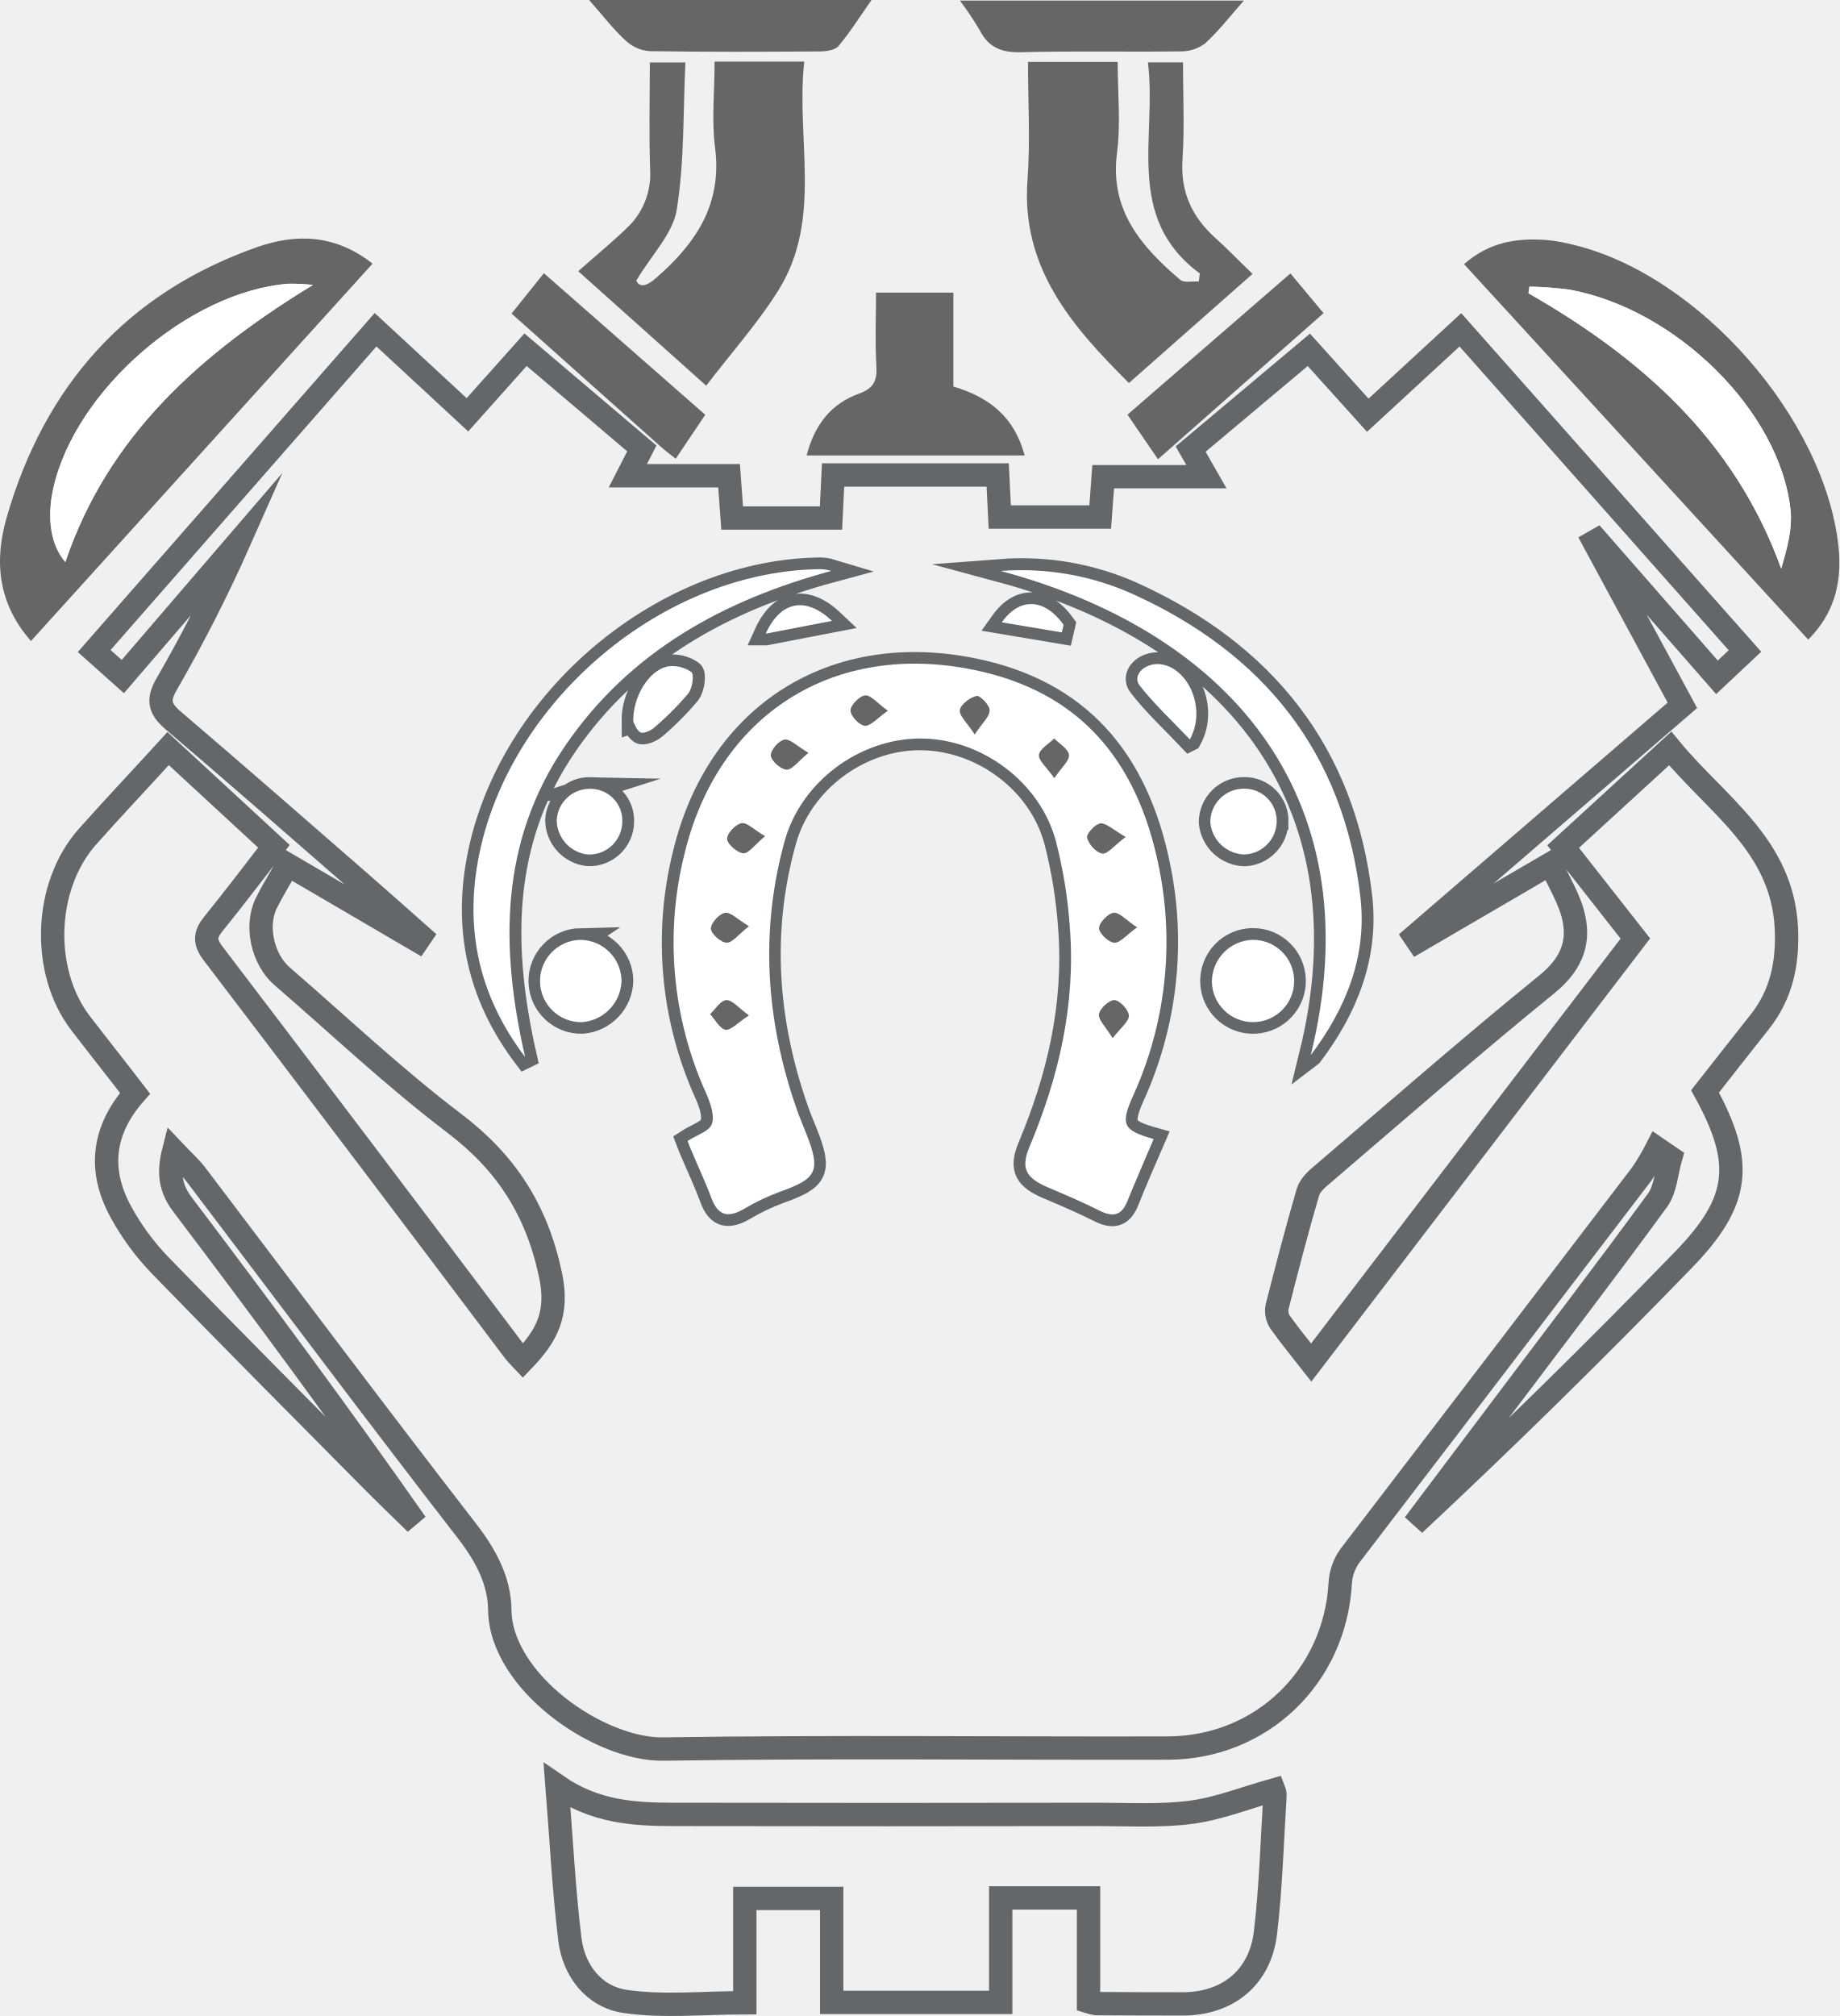
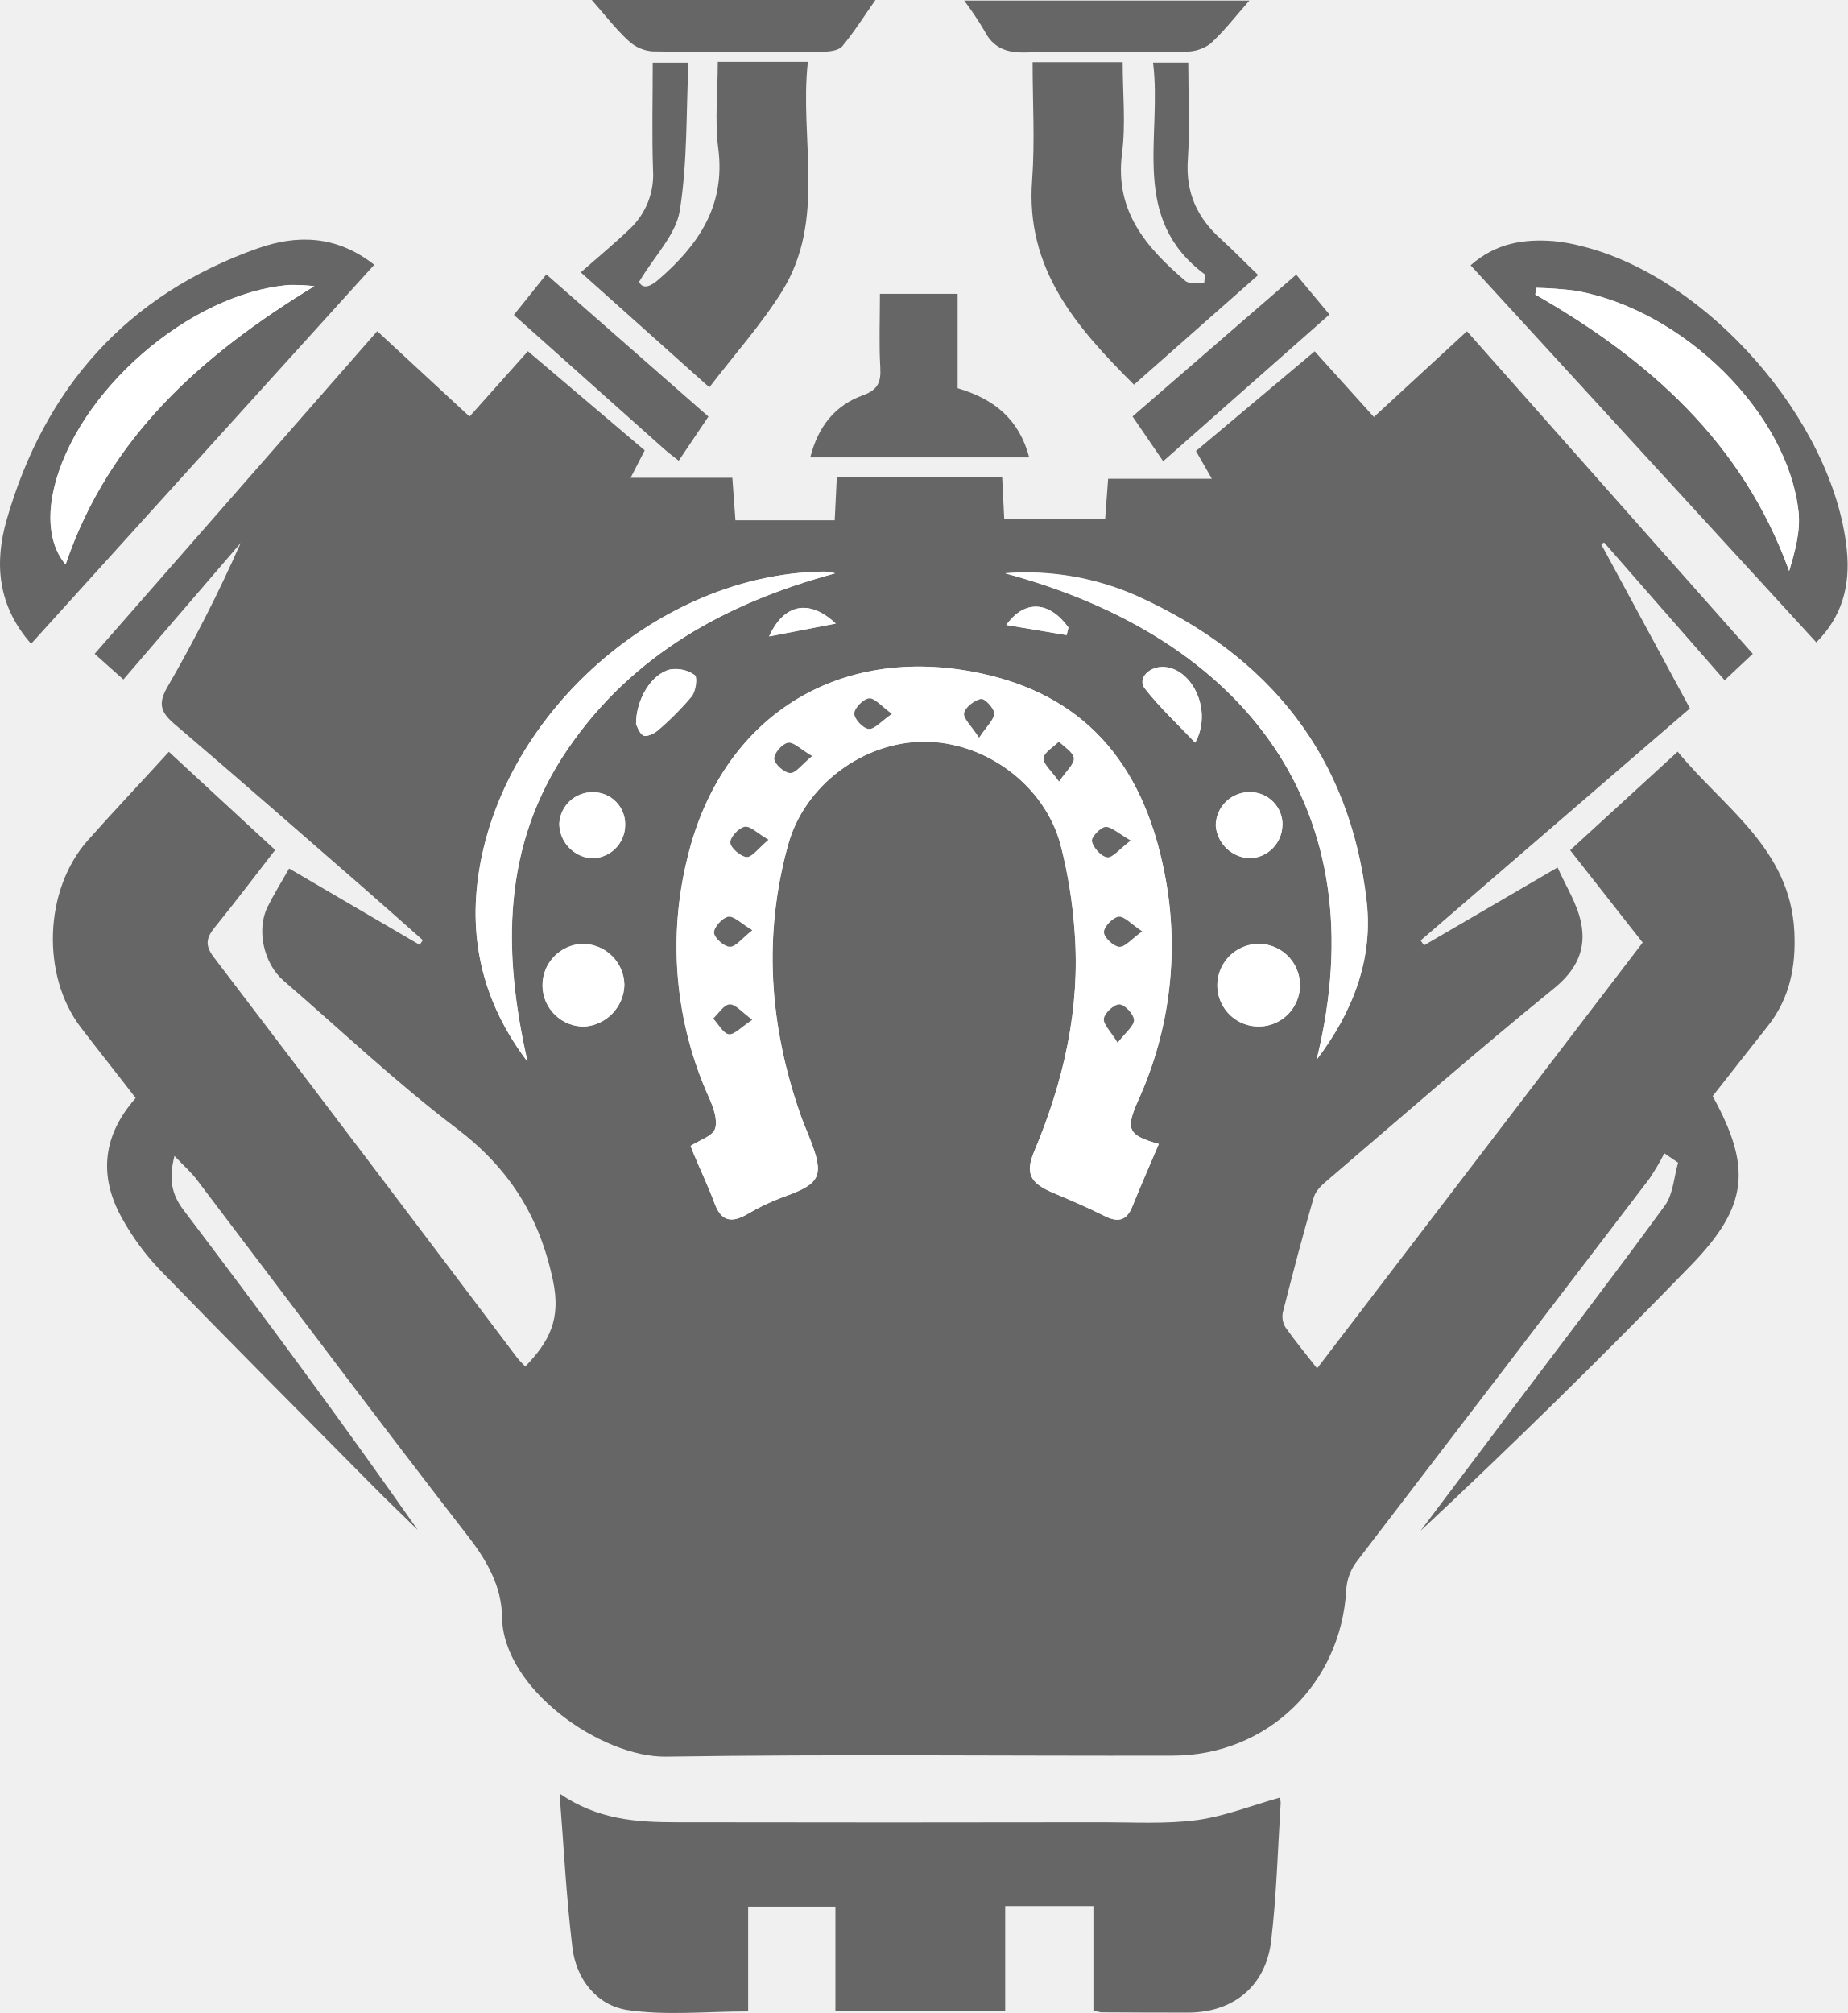
- <svg xmlns="http://www.w3.org/2000/svg" viewBox="0 0 393.83 431.59">
+ <svg xmlns="http://www.w3.org/2000/svg" viewBox="0 0 393.83 429.09">
  <defs>
-     <style>.cls-1{fill:none;stroke:#646769;stroke-miterlimit:10;stroke-width:5px;}.cls-2{fill:#666;}.cls-3{fill:#fff;}</style>
+     <style>.cls-1{fill:#666;}.cls-2{fill:#fff;}</style>
  </defs>
  <g id="Capa_2" data-name="Capa 2">
    <g id="Capa_1-2" data-name="Capa 1">
      <g id="Y5VEru.tif">
        <path class="cls-1" d="M37.19,246.4c-1.25,4.91-.63,8.15,1.94,11.54,17,22.45,33.71,45.06,49.93,68.21-3.22-3.16-6.49-6.28-9.66-9.49-15.12-15.27-30.3-30.49-45.26-45.92a53.2,53.2,0,0,1-8.22-11.22c-4.93-8.93-4-17.55,3-25.46C25,228.95,21.05,224,17.22,219c-8.48-11.12-7.82-29.4,1.51-39.88C24.26,172.89,30,166.84,36,160.26l22.65,20.92c-4.31,5.55-8.48,11.08-12.84,16.45-1.81,2.23-2.22,3.82-.24,6.41q32.4,42.53,64.56,85.25c.48.64,1.07,1.19,1.83,2,5.14-5.33,7.67-10.06,5.9-18.38-2.94-13.87-9.47-24-20.63-32.46C84.4,230.72,72.63,219.56,60.4,209c-4.17-3.6-5.79-10.78-3.38-15.66,1.32-2.67,2.91-5.21,4.61-8.21l27.82,16.28.68-1c-4.42-3.91-8.82-7.84-13.27-11.71-13.19-11.49-26.34-23-39.66-34.36-2.89-2.46-3.59-4.28-1.55-7.83A323.26,323.26,0,0,0,51.3,115.74l-25,29.1-6.13-5.47L80.41,70.59,100.08,88.8l12.44-13.93L137.42,96l-3,5.85H156.1l.66,9.05h21.16l.45-9.21h35.24l.45,9h21.5l.64-8.64h22.1l-3.38-5.91,25.31-21.25,12.62,14,19.83-18.28,60.93,68.76-6,5.63-25.69-29.36-.63.36,18.92,35-57.39,49.47.71,1.05L332,184.91c1.8,4.05,4.2,7.75,5,11.78,1.18,5.63-.93,10.08-5.84,14.06-16.29,13.23-32.1,27.05-48.05,40.7-1.22,1-2.65,2.32-3.07,3.75-2.38,8.15-4.52,16.36-6.61,24.59a4.42,4.42,0,0,0,.62,3.22c2,2.83,4.19,5.48,6.69,8.68l69.4-90.77-15.46-19.69,22.92-21c9.84,12,24,20.64,24.87,38.41.35,7.47-1,14.21-5.71,20.14-3.94,4.95-7.82,9.94-11.7,14.87,8.34,15.19,7.63,23.44-4.63,36.06q-28.11,29-57.65,56.62,9.54-12.67,19.08-25.34c11-14.63,22.19-29.17,33-44,1.78-2.44,1.93-6.07,2.83-9.15l-2.93-2a51.82,51.82,0,0,1-3.22,5.45Q320.32,292.22,289,333.1a11.17,11.17,0,0,0-2.05,5.83c-1.13,20-16.83,35.25-36.94,35.3-36,.09-72-.34-108,.21-13.86.21-34.8-14.46-35-29.73-.06-6.29-3-11.75-7.06-17-19.49-25.15-38.55-50.63-57.81-76C40.91,250,39.22,248.55,37.19,246.4ZM247,243.85c-6.44-1.81-7.17-3-4.46-9.16a79.7,79.7,0,0,0,5.62-48.82c-4.71-23.8-17.6-37.84-39.42-42.4-30.18-6.31-55,9.43-62.2,39.31a78.27,78.27,0,0,0,4.62,51.27c.9,2,1.87,4.71,1.24,6.57-.53,1.58-3.3,2.41-5.2,3.65.2.52.42,1.13.68,1.74,1.49,3.53,3.13,7,4.46,10.59,1.45,3.9,3.7,4.08,7,2.18a46,46,0,0,1,7.64-3.64c8-2.83,8.78-4.46,5.6-12.51-.67-1.7-1.41-3.38-2-5.11-6.6-18.89-8-38.07-2.6-57.46,3.52-12.74,16-22,29.08-21.95s25.62,9.24,29,22a101.92,101.92,0,0,1,3,18.67c1.21,16.27-2.35,31.73-8.64,46.7-2,4.76-.75,6.76,4.11,8.81,3.67,1.55,7.34,3.12,10.89,4.91,2.81,1.42,4.68,1.09,5.92-2C243.13,252.72,245.07,248.31,247,243.85Zm33.68-18c7.53-9.93,12.07-21.2,10.64-33.74-3.54-31-20.76-52.28-48.75-65a58.22,58.22,0,0,0-28.28-4.94C265,135.84,293.86,172.32,280.64,225.88Zm-168.22.4c-5.32-23.35-5.5-46.08,8.66-66.72,13.78-20.09,33.79-31.06,56.9-37.32a8.68,8.68,0,0,0-3.06-.36c-34.28.75-67.37,29.7-72.82,63.74C99.7,200.63,103.22,214.16,112.42,226.27Zm11.81-25.06a8.81,8.81,0,1,0,.39,17.62,9.15,9.15,0,0,0,8.44-8.79A8.87,8.87,0,0,0,124.24,201.21Zm144,0a8.81,8.81,0,1,0,.43,17.61,8.81,8.81,0,0,0-.43-17.61Zm5.11-25.33a6.9,6.9,0,0,0-6.9-7,7.17,7.17,0,0,0-7.31,7.22,7.55,7.55,0,0,0,7.27,6.87A7.17,7.17,0,0,0,273.35,175.87Zm-146.93-7a7.07,7.07,0,0,0-7.22,6.69,7.46,7.46,0,0,0,6.68,7.38,7.09,7.09,0,0,0,7.36-7.07A6.81,6.81,0,0,0,126.42,168.87Zm9.16-14.44c.22.37.63,1.81,1.56,2.36.6.35,2.2-.35,3-1a62.05,62.05,0,0,0,7.3-7.33c.87-1.1,1.28-4.06.65-4.55a7,7,0,0,0-5.24-1.18C138.88,143.64,135.51,149.13,135.58,154.43Zm119.16,3.87c3.77-6.8-.6-15.68-6.54-16.13-3.22-.24-5.86,2.46-4.2,4.58C247.14,150.78,250.94,154.28,254.75,158.3Zm-90.81-22.63,14.19-2.74C172.51,127.61,167.1,128.71,163.94,135.66Zm63.4-.28.38-1.63c-3.92-5.47-9.24-6.14-13.24-.53Z" />
        <path class="cls-1" d="M119.27,382.3c8.12,5.61,16.42,6.12,24.8,6.13q45.5.08,91,0c6.66,0,13.41.41,20-.46,5.91-.79,11.62-3.08,17.68-4.78a3.27,3.27,0,0,1,.2,1.64c-.59,9.64-.87,19.32-2,28.9S262.94,429,253.2,429q-9.25,0-18.5-.06a11,11,0,0,1-1.64-.39V406.31h-18.8v22.37H178.07V406.42h-18.6v22.33c-8.89,0-17.44.92-25.68-.29-6.64-1-11-6.61-11.79-13.4C120.68,404.19,120.14,393.23,119.27,382.3Z" />
-         <path class="cls-2" d="M313.46,56.55c5.45-4.79,11.4-5.64,17.7-5.16a37.17,37.17,0,0,1,5.9,1.06C363.86,59,390.7,89.62,393.63,117c.87,8.13-1.17,14.61-6.48,19.93Zm14,4.8-.21,1.42c24.18,13.85,44.2,31.49,54.11,58.94,1.28-4.31,2.43-8.54,2-12.6C381.07,88.11,359,66.24,336.08,62A78.78,78.78,0,0,0,327.47,61.36Z" />
-         <path class="cls-2" d="M6.63,137.23c-7.21-8.18-7.82-17.3-5.23-26.35C9.49,82.66,27.07,62.76,55,52.92,63.29,50,71.7,50.1,79.77,56.44ZM67,61a41,41,0,0,0-5.37-.25c-21.3,1.72-45.55,22.88-50.22,43.73-1.45,6.47-.57,12.19,2.55,15.84C23.2,93.06,43.07,75.58,67,61Z" />
-         <path class="cls-2" d="M256.88,58.54c-16.25-12-9.1-29.38-11.11-45.19h7.51c0,6.94.36,13.89-.1,20.79s2,12.27,7,16.77c2.59,2.33,5,4.85,8,7.72L241.71,82C229.4,69.74,218.57,57.31,220,38.4c.61-8.23.1-16.55.1-25.14H239.3c0,6.62.68,13.14-.14,19.46-1.6,12.33,5.21,20.07,13.52,27.18.84.72,2.67.27,4,.36Z" />
-         <path class="cls-2" d="M153,13.19H172.2c-1.85,16.54,4,33.61-5.51,48.91-4.44,7.11-10.12,13.44-15.49,20.47l-27.4-24.51c3.77-3.33,7.23-6.19,10.47-9.29a15.8,15.8,0,0,0,4.92-12.58c-.25-7.46-.06-14.93-.06-22.82h7.62c-.51,10.54-.19,21.21-1.86,31.56-.82,5.07-5.32,9.55-8.67,15.15.5,1.08,1.65,1.67,4.07-.42,8.61-7.43,14.39-15.83,12.81-28.06C152.33,25.72,153,19.67,153,13.19Z" />
-         <path class="cls-2" d="M204.12,82.75c7.88,2.34,13.1,6.64,15.26,14.75H172.71c1.67-6.58,5.26-11.09,11.23-13.24,3.11-1.12,3.88-2.74,3.7-5.85-.3-5.11-.08-10.25-.08-15.77h16.56Z" />
-         <path class="cls-2" d="M266.31.13c-3,3.4-5.43,6.57-8.34,9.21A8.66,8.66,0,0,1,252.63,11c-11.31.15-22.63-.12-33.94.18-4.15.11-7-.94-8.89-4.66A68.56,68.56,0,0,0,205.52.13Z" />
-         <path class="cls-2" d="M126.13,0H186.6c-2.5,3.57-4.58,6.88-7.06,9.85-.75.9-2.64,1.15-4,1.16-12.16.08-24.32.13-36.48-.06A8.42,8.42,0,0,1,134,8.73C131.33,6.29,129.12,3.39,126.13,0Z" />
-         <path class="cls-2" d="M276.29,58.54l7.09,8.5L247.93,98.32l-6.53-9.55Z" />
-         <path class="cls-2" d="M151,88.8l-6.33,9.41c-1.28-1-2.33-1.81-3.31-2.68-10.52-9.37-21-18.75-31.83-28.4l6.92-8.64Z" />
-         <path class="cls-3" d="M247,243.85c-1.89,4.46-3.83,8.88-5.64,13.34-1.24,3.08-3.11,3.41-5.92,2-3.56-1.79-7.22-3.36-10.89-4.91-4.85-2.05-6.11-4.05-4.11-8.81,6.29-15,9.85-30.43,8.64-46.7a101.92,101.92,0,0,0-3-18.67c-3.4-12.72-16-22-29-22s-25.56,9.21-29.08,21.95c-5.36,19.4-4,38.57,2.6,57.46.6,1.73,1.35,3.41,2,5.11,3.18,8.05,2.39,9.68-5.6,12.51a46,46,0,0,0-7.64,3.64c-3.26,1.89-5.52,1.72-7-2.18-1.33-3.59-3-7.06-4.46-10.59-.26-.6-.48-1.22-.68-1.74,1.89-1.24,4.67-2.07,5.2-3.65.62-1.86-.35-4.53-1.24-6.57a78.27,78.27,0,0,1-4.62-51.27c7.21-29.88,32-45.63,62.2-39.31,21.82,4.56,34.71,18.61,39.42,42.4a79.7,79.7,0,0,1-5.62,48.82C239.8,240.83,240.52,242,247,243.85Zm-8.75-21.6c1.75-2.29,3.53-3.6,3.48-4.85s-1.92-3.22-3.07-3.28-3.15,1.78-3.33,3S236.74,219.81,238.22,222.24Zm-77.87-24c-2.43-1.45-3.94-3.06-5.14-2.86s-3.05,2.23-3,3.38,2.13,3,3.36,3S158.1,200.05,160.35,198.29Zm29.75-46.12c-2.27-1.64-3.64-3.4-4.85-3.29s-3.13,2-3.15,3.21,1.86,3.16,3.06,3.28S187.78,153.77,190.1,152.17Zm-17,9c-2.44-1.43-4-3-5.15-2.83s-3,2.31-2.9,3.43,2.14,3,3.38,3S170.89,163,173.09,161.17Zm70.36,37.36c-2.36-1.56-3.8-3.26-5-3.11s-3.13,2.12-3.12,3.28,2,3,3.25,3.12S241.15,200.18,243.45,198.53ZM241,179.17c-2.58-1.51-4-3-5.29-2.9s-3.12,2.24-2.93,3.06c.32,1.39,2,3.22,3.25,3.4C237.13,182.88,238.53,181,241,179.17ZM163.81,179c-2.45-1.42-4-3-5.13-2.79s-3.11,2.32-3,3.42,2.16,3,3.45,3S161.58,180.91,163.81,179Zm61.93-12.46c1.57-2.35,3.25-3.77,3.12-5s-2-2.33-3.16-3.48c-1.16,1.15-3.11,2.22-3.26,3.49S224.08,164.22,225.74,166.59Zm-65.39,50.79c-2.26-1.64-3.6-3.37-4.83-3.3s-2.36,1.95-3.54,3c1.1,1.19,2.09,3.17,3.32,3.34S158,218.92,160.35,217.38Zm48.34-60.15c1.65-2.49,3.19-3.82,3.21-5.16,0-1.09-2-3.21-2.8-3.06-1.41.27-3.36,1.75-3.58,3S207,154.68,208.69,157.23Z" />
-         <path class="cls-3" d="M280.64,225.88c13.21-53.55-15.61-90-66.39-103.65a58.22,58.22,0,0,1,28.28,4.94c28,12.69,45.21,34,48.75,65C292.72,204.68,288.17,215.94,280.64,225.88Z" />
-         <path class="cls-3" d="M112.42,226.27c-9.2-12.11-12.72-25.64-10.31-40.67,5.44-34,38.53-63,72.82-63.74a8.68,8.68,0,0,1,3.06.36c-23.11,6.26-43.12,17.24-56.9,37.32C106.92,180.19,107.1,202.92,112.42,226.27Z" />
-         <path class="cls-3" d="M124.24,201.21a8.87,8.87,0,0,1,8.83,8.83,9.15,9.15,0,0,1-8.44,8.79,8.81,8.81,0,1,1-.39-17.62Z" />
-         <path class="cls-3" d="M268.24,201.2a8.81,8.81,0,1,1-8.77,9A9,9,0,0,1,268.24,201.2Z" />
-         <path class="cls-3" d="M273.35,175.87a7.17,7.17,0,0,1-6.95,7.06,7.55,7.55,0,0,1-7.27-6.87,7.17,7.17,0,0,1,7.31-7.22A6.9,6.9,0,0,1,273.35,175.87Z" />
-         <path class="cls-3" d="M126.42,168.87a6.81,6.81,0,0,1,6.82,7,7.09,7.09,0,0,1-7.36,7.07,7.46,7.46,0,0,1-6.68-7.38A7.07,7.07,0,0,1,126.42,168.87Z" />
-         <path class="cls-3" d="M135.58,154.43c-.08-5.3,3.3-10.79,7.21-11.73a7,7,0,0,1,5.24,1.18c.63.49.22,3.45-.65,4.55a62.05,62.05,0,0,1-7.3,7.33c-.75.68-2.35,1.38-3,1C136.21,156.24,135.8,154.8,135.58,154.43Z" />
-         <path class="cls-3" d="M254.75,158.3c-3.8-4-7.6-7.52-10.74-11.54-1.66-2.13,1-4.83,4.2-4.58C254.15,142.62,258.51,151.5,254.75,158.3Z" />
-         <path class="cls-3" d="M163.94,135.66c3.17-7,8.57-8.05,14.19-2.74Z" />
-         <path class="cls-3" d="M227.34,135.39l-12.85-2.16c4-5.62,9.31-4.95,13.24.53Z" />
-         <path class="cls-3" d="M327.47,61.36a78.78,78.78,0,0,1,8.62.66c22.89,4.22,45,26.09,47.27,47.11.44,4.06-.71,8.29-2,12.6-9.92-27.46-29.94-45.1-54.11-58.94Z" />
-         <path class="cls-3" d="M67,61c-23.9,14.63-43.78,32.11-53,59.32-3.12-3.65-4-9.37-2.55-15.84,4.66-20.86,28.92-42,50.22-43.73A41,41,0,0,1,67,61Z" />
-         <path class="cls-2" d="M238.22,222.24c-1.48-2.43-3.1-3.92-2.92-5.13s2.2-3.06,3.33-3,3,2.07,3.07,3.28S240,220,238.22,222.24Z" />
-         <path class="cls-2" d="M160.35,198.29c-2.25,1.77-3.55,3.56-4.78,3.52s-3.3-1.87-3.36-3,1.76-3.17,3-3.38S157.92,196.84,160.35,198.29Z" />
-         <path class="cls-2" d="M190.1,152.17c-2.32,1.6-3.72,3.32-4.94,3.2s-3.08-2.13-3.06-3.28,1.94-3.11,3.15-3.21S187.83,150.53,190.1,152.17Z" />
-         <path class="cls-2" d="M173.09,161.17c-2.2,1.8-3.47,3.64-4.67,3.6s-3.28-1.83-3.38-3,1.69-3.21,2.9-3.43S170.65,159.74,173.09,161.17Z" />
-         <path class="cls-2" d="M243.45,198.53c-2.3,1.65-3.67,3.39-4.89,3.29s-3.24-2-3.25-3.12,1.88-3.13,3.12-3.28S241.09,197,243.45,198.53Z" />
-         <path class="cls-2" d="M241,179.17c-2.44,1.85-3.85,3.71-5,3.56-1.29-.18-2.93-2-3.25-3.4-.19-.82,1.8-3,2.93-3.06S238.39,177.66,241,179.17Z" />
-         <path class="cls-2" d="M163.81,179c-2.23,1.86-3.51,3.74-4.67,3.67s-3.33-1.84-3.45-3,1.73-3.15,3-3.42S161.36,177.63,163.81,179Z" />
-         <path class="cls-2" d="M225.74,166.59c-1.66-2.37-3.43-3.78-3.29-5s2.1-2.34,3.26-3.49c1.13,1.15,3,2.22,3.16,3.48S227.31,164.23,225.74,166.59Z" />
-         <path class="cls-2" d="M160.35,217.38c-2.38,1.54-3.83,3.23-5,3.07s-2.22-2.15-3.32-3.34c1.17-1.09,2.3-3,3.54-3S158.09,215.73,160.35,217.38Z" />
-         <path class="cls-2" d="M208.69,157.23c-1.65-2.55-3.38-4.06-3.18-5.23s2.17-2.72,3.58-3c.78-.15,2.81,2,2.8,3.06C211.89,153.41,210.34,154.74,208.69,157.23Z" />
+         <path class="cls-1" d="M313.46,56.55c5.45-4.79,11.4-5.64,17.7-5.16a37.17,37.17,0,0,1,5.9,1.06C363.86,59,390.7,89.62,393.63,117c.87,8.13-1.17,14.61-6.48,19.93Zm14,4.8-.21,1.42c24.18,13.85,44.2,31.49,54.11,58.94,1.28-4.31,2.43-8.54,2-12.6C381.07,88.11,359,66.24,336.08,62A78.78,78.78,0,0,0,327.47,61.36Z" />
+         <path class="cls-1" d="M6.63,137.23c-7.21-8.18-7.82-17.3-5.23-26.35C9.49,82.66,27.07,62.76,55,52.92,63.29,50,71.7,50.1,79.77,56.44ZM67,61a41,41,0,0,0-5.37-.25c-21.3,1.72-45.55,22.88-50.22,43.73-1.45,6.47-.57,12.19,2.55,15.84C23.2,93.06,43.07,75.58,67,61Z" />
+         <path class="cls-1" d="M256.88,58.54c-16.25-12-9.1-29.38-11.11-45.19h7.51c0,6.94.36,13.89-.1,20.79s2,12.27,7,16.77c2.59,2.33,5,4.85,8,7.72L241.71,82C229.4,69.74,218.57,57.31,220,38.4c.61-8.23.1-16.55.1-25.14H239.3c0,6.62.68,13.14-.14,19.46-1.6,12.33,5.21,20.07,13.52,27.18.84.72,2.67.27,4,.36Z" />
+         <path class="cls-1" d="M153,13.19H172.2c-1.85,16.54,4,33.61-5.51,48.91-4.44,7.11-10.12,13.44-15.49,20.47l-27.4-24.51c3.77-3.33,7.23-6.19,10.47-9.29a15.8,15.8,0,0,0,4.92-12.58c-.25-7.46-.06-14.93-.06-22.82h7.62c-.51,10.54-.19,21.21-1.86,31.56-.82,5.07-5.32,9.55-8.67,15.15.5,1.08,1.65,1.67,4.07-.42,8.61-7.43,14.39-15.83,12.81-28.06C152.33,25.72,153,19.67,153,13.19Z" />
+         <path class="cls-1" d="M204.12,82.75c7.88,2.34,13.1,6.64,15.26,14.75H172.71c1.67-6.58,5.26-11.09,11.23-13.24,3.11-1.12,3.88-2.74,3.7-5.85-.3-5.11-.08-10.25-.08-15.77h16.56Z" />
+         <path class="cls-1" d="M266.31.13c-3,3.4-5.43,6.57-8.34,9.21A8.66,8.66,0,0,1,252.63,11c-11.31.15-22.63-.12-33.94.18-4.15.11-7-.94-8.89-4.66A68.56,68.56,0,0,0,205.52.13Z" />
+         <path class="cls-1" d="M126.13,0H186.6c-2.5,3.57-4.58,6.88-7.06,9.85-.75.9-2.64,1.15-4,1.16-12.16.08-24.32.13-36.48-.06A8.42,8.42,0,0,1,134,8.73C131.33,6.29,129.12,3.39,126.13,0Z" />
+         <path class="cls-1" d="M276.29,58.54l7.09,8.5L247.93,98.32l-6.53-9.55Z" />
+         <path class="cls-1" d="M151,88.8l-6.33,9.41c-1.28-1-2.33-1.81-3.31-2.68-10.52-9.37-21-18.75-31.83-28.4l6.92-8.64Z" />
+         <path class="cls-2" d="M247,243.85c-1.89,4.46-3.83,8.88-5.64,13.34-1.24,3.08-3.11,3.41-5.92,2-3.56-1.79-7.22-3.36-10.89-4.91-4.85-2.05-6.11-4.05-4.11-8.81,6.29-15,9.85-30.43,8.64-46.7a101.92,101.92,0,0,0-3-18.67c-3.4-12.72-16-22-29-22s-25.56,9.21-29.08,21.95c-5.36,19.4-4,38.57,2.6,57.46.6,1.73,1.35,3.41,2,5.11,3.18,8.05,2.39,9.68-5.6,12.51a46,46,0,0,0-7.64,3.64c-3.26,1.89-5.52,1.72-7-2.18-1.33-3.59-3-7.06-4.46-10.59-.26-.6-.48-1.22-.68-1.74,1.89-1.24,4.67-2.07,5.2-3.65.62-1.86-.35-4.53-1.24-6.57a78.27,78.27,0,0,1-4.62-51.27c7.21-29.88,32-45.63,62.2-39.31,21.82,4.56,34.71,18.61,39.42,42.4a79.7,79.7,0,0,1-5.62,48.82C239.8,240.83,240.52,242,247,243.85Zm-8.75-21.6c1.75-2.29,3.53-3.6,3.48-4.85s-1.92-3.22-3.07-3.28-3.15,1.78-3.33,3S236.74,219.81,238.22,222.24Zm-77.87-24c-2.43-1.45-3.94-3.06-5.14-2.86s-3.05,2.23-3,3.38,2.13,3,3.36,3S158.1,200.05,160.35,198.29Zm29.75-46.12c-2.27-1.64-3.64-3.4-4.85-3.29s-3.13,2-3.15,3.21,1.86,3.16,3.06,3.28S187.78,153.77,190.1,152.17Zm-17,9c-2.44-1.43-4-3-5.15-2.83s-3,2.31-2.9,3.43,2.14,3,3.38,3S170.89,163,173.09,161.17Zm70.36,37.36c-2.36-1.56-3.8-3.26-5-3.11s-3.13,2.12-3.12,3.28,2,3,3.25,3.12S241.15,200.18,243.45,198.53ZM241,179.17c-2.58-1.51-4-3-5.29-2.9s-3.12,2.24-2.93,3.06c.32,1.39,2,3.22,3.25,3.4C237.13,182.88,238.53,181,241,179.17ZM163.81,179c-2.45-1.42-4-3-5.13-2.79s-3.11,2.32-3,3.42,2.16,3,3.45,3S161.58,180.91,163.81,179Zm61.93-12.46c1.57-2.35,3.25-3.77,3.12-5s-2-2.33-3.16-3.48c-1.16,1.15-3.11,2.22-3.26,3.49S224.08,164.22,225.74,166.59Zm-65.39,50.79c-2.26-1.64-3.6-3.37-4.83-3.3s-2.36,1.95-3.54,3c1.1,1.19,2.09,3.17,3.32,3.34S158,218.92,160.35,217.38Zm48.34-60.15c1.65-2.49,3.19-3.82,3.21-5.16,0-1.09-2-3.21-2.8-3.06-1.41.27-3.36,1.75-3.58,3S207,154.68,208.69,157.23Z" />
+         <path class="cls-2" d="M280.64,225.88c13.21-53.55-15.61-90-66.39-103.65a58.22,58.22,0,0,1,28.28,4.94c28,12.69,45.21,34,48.75,65C292.72,204.68,288.17,215.94,280.64,225.88Z" />
+         <path class="cls-2" d="M112.42,226.27c-9.2-12.11-12.72-25.64-10.31-40.67,5.44-34,38.53-63,72.82-63.74a8.68,8.68,0,0,1,3.06.36c-23.11,6.26-43.12,17.24-56.9,37.32C106.92,180.19,107.1,202.92,112.42,226.27Z" />
+         <path class="cls-2" d="M124.24,201.21a8.87,8.87,0,0,1,8.83,8.83,9.15,9.15,0,0,1-8.44,8.79,8.81,8.81,0,1,1-.39-17.62Z" />
+         <path class="cls-2" d="M268.24,201.2a8.81,8.81,0,1,1-8.77,9A9,9,0,0,1,268.24,201.2Z" />
+         <path class="cls-2" d="M273.35,175.87a7.17,7.17,0,0,1-6.95,7.06,7.55,7.55,0,0,1-7.27-6.87,7.17,7.17,0,0,1,7.31-7.22A6.9,6.9,0,0,1,273.35,175.87Z" />
+         <path class="cls-2" d="M126.42,168.87a6.81,6.81,0,0,1,6.82,7,7.09,7.09,0,0,1-7.36,7.07,7.46,7.46,0,0,1-6.68-7.38A7.07,7.07,0,0,1,126.42,168.87Z" />
+         <path class="cls-2" d="M135.58,154.43c-.08-5.3,3.3-10.79,7.21-11.73a7,7,0,0,1,5.24,1.18c.63.49.22,3.45-.65,4.55a62.05,62.05,0,0,1-7.3,7.33c-.75.68-2.35,1.38-3,1C136.21,156.24,135.8,154.8,135.58,154.43Z" />
+         <path class="cls-2" d="M254.75,158.3c-3.8-4-7.6-7.52-10.74-11.54-1.66-2.13,1-4.83,4.2-4.58C254.15,142.62,258.51,151.5,254.75,158.3Z" />
+         <path class="cls-2" d="M163.94,135.66c3.17-7,8.57-8.05,14.19-2.74Z" />
+         <path class="cls-2" d="M227.34,135.39l-12.85-2.16c4-5.62,9.31-4.95,13.24.53Z" />
+         <path class="cls-2" d="M327.47,61.36a78.78,78.78,0,0,1,8.62.66c22.89,4.22,45,26.09,47.27,47.11.44,4.06-.71,8.29-2,12.6-9.92-27.46-29.94-45.1-54.11-58.94Z" />
+         <path class="cls-2" d="M67,61c-23.9,14.63-43.78,32.11-53,59.32-3.12-3.65-4-9.37-2.55-15.84,4.66-20.86,28.92-42,50.22-43.73A41,41,0,0,1,67,61Z" />
+         <path class="cls-1" d="M238.22,222.24c-1.48-2.43-3.1-3.92-2.92-5.13s2.2-3.06,3.33-3,3,2.07,3.07,3.28S240,220,238.22,222.24Z" />
+         <path class="cls-1" d="M160.35,198.29c-2.25,1.77-3.55,3.56-4.78,3.52s-3.3-1.87-3.36-3,1.76-3.17,3-3.38S157.92,196.84,160.35,198.29Z" />
+         <path class="cls-1" d="M190.1,152.17c-2.32,1.6-3.72,3.32-4.94,3.2s-3.08-2.13-3.06-3.28,1.94-3.11,3.15-3.21S187.83,150.53,190.1,152.17Z" />
+         <path class="cls-1" d="M173.09,161.17c-2.2,1.8-3.47,3.64-4.67,3.6s-3.28-1.83-3.38-3,1.69-3.21,2.9-3.43S170.65,159.74,173.09,161.17Z" />
+         <path class="cls-1" d="M243.45,198.53c-2.3,1.65-3.67,3.39-4.89,3.29s-3.24-2-3.25-3.12,1.88-3.13,3.12-3.28S241.09,197,243.45,198.53Z" />
+         <path class="cls-1" d="M241,179.17c-2.44,1.85-3.85,3.71-5,3.56-1.29-.18-2.93-2-3.25-3.4-.19-.82,1.8-3,2.93-3.06S238.39,177.66,241,179.17Z" />
+         <path class="cls-1" d="M163.81,179c-2.23,1.86-3.51,3.74-4.67,3.67s-3.33-1.84-3.45-3,1.73-3.15,3-3.42S161.36,177.63,163.81,179Z" />
+         <path class="cls-1" d="M225.74,166.59c-1.66-2.37-3.43-3.78-3.29-5s2.1-2.34,3.26-3.49c1.13,1.15,3,2.22,3.16,3.48S227.31,164.23,225.74,166.59Z" />
+         <path class="cls-1" d="M160.35,217.38c-2.38,1.54-3.83,3.23-5,3.07s-2.22-2.15-3.32-3.34c1.17-1.09,2.3-3,3.54-3S158.09,215.73,160.35,217.38Z" />
+         <path class="cls-1" d="M208.69,157.23c-1.65-2.55-3.38-4.06-3.18-5.23s2.17-2.72,3.58-3c.78-.15,2.81,2,2.8,3.06C211.89,153.41,210.34,154.74,208.69,157.23Z" />
      </g>
    </g>
  </g>
</svg>
